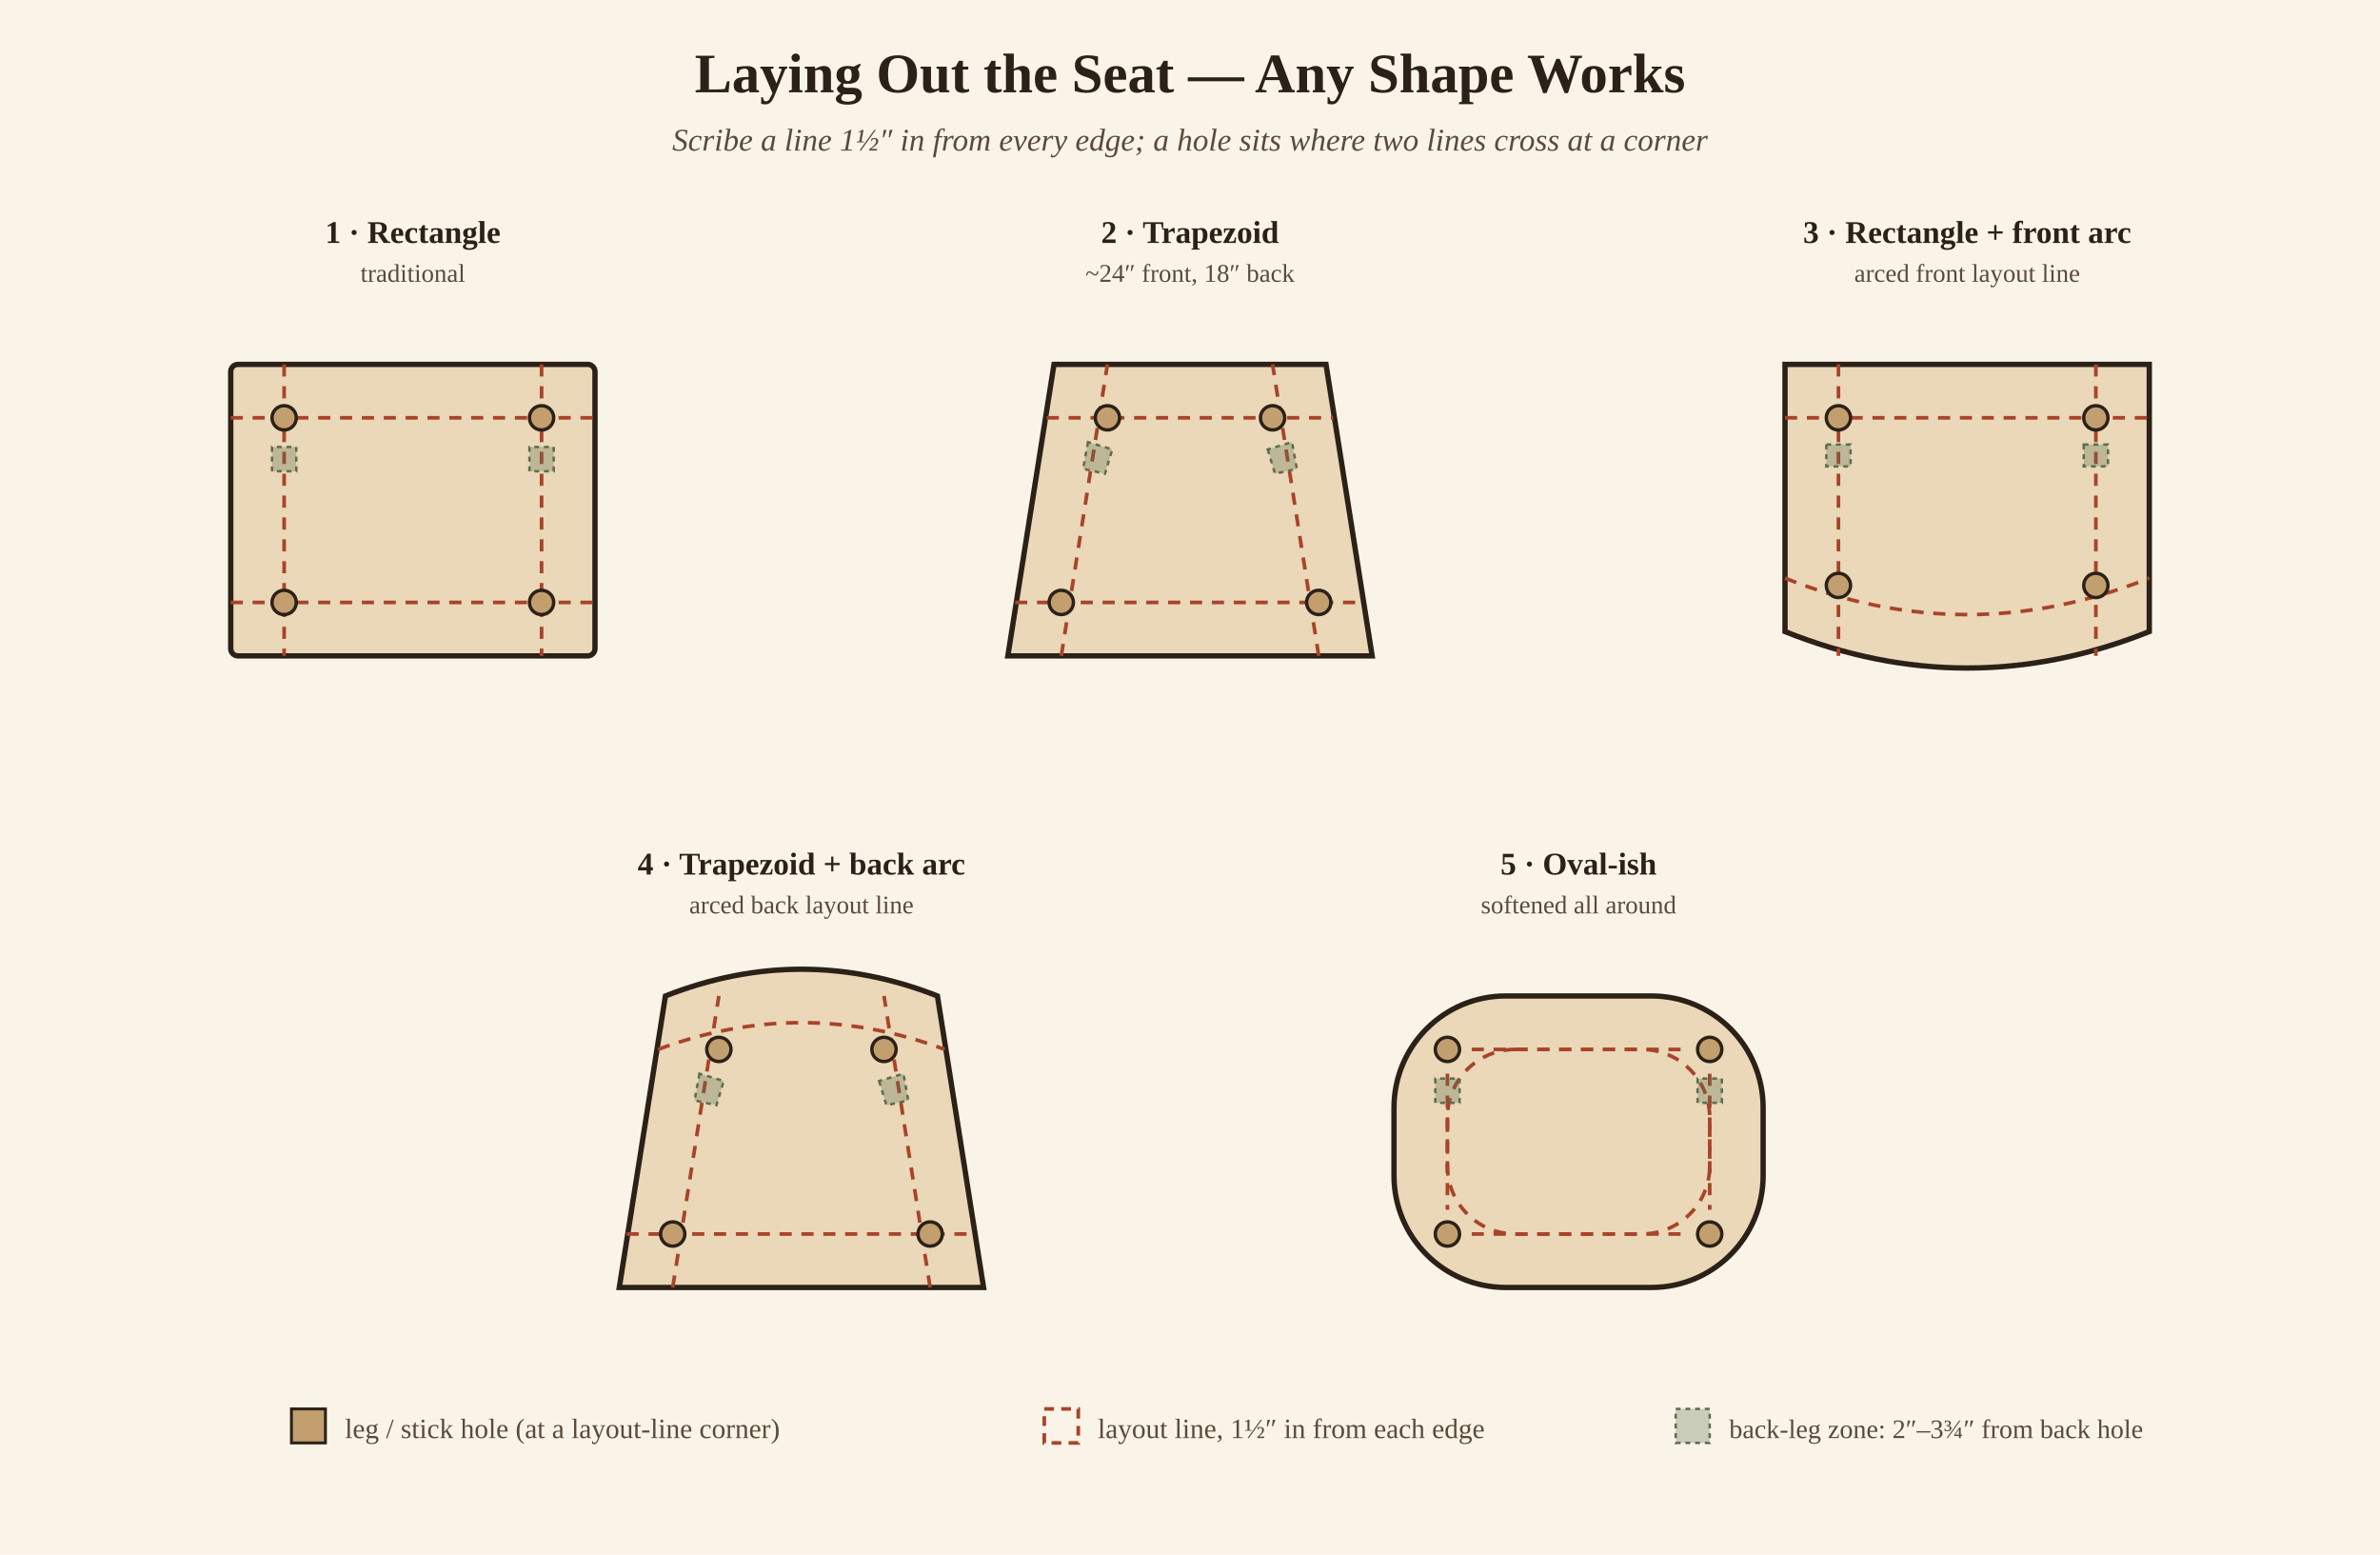
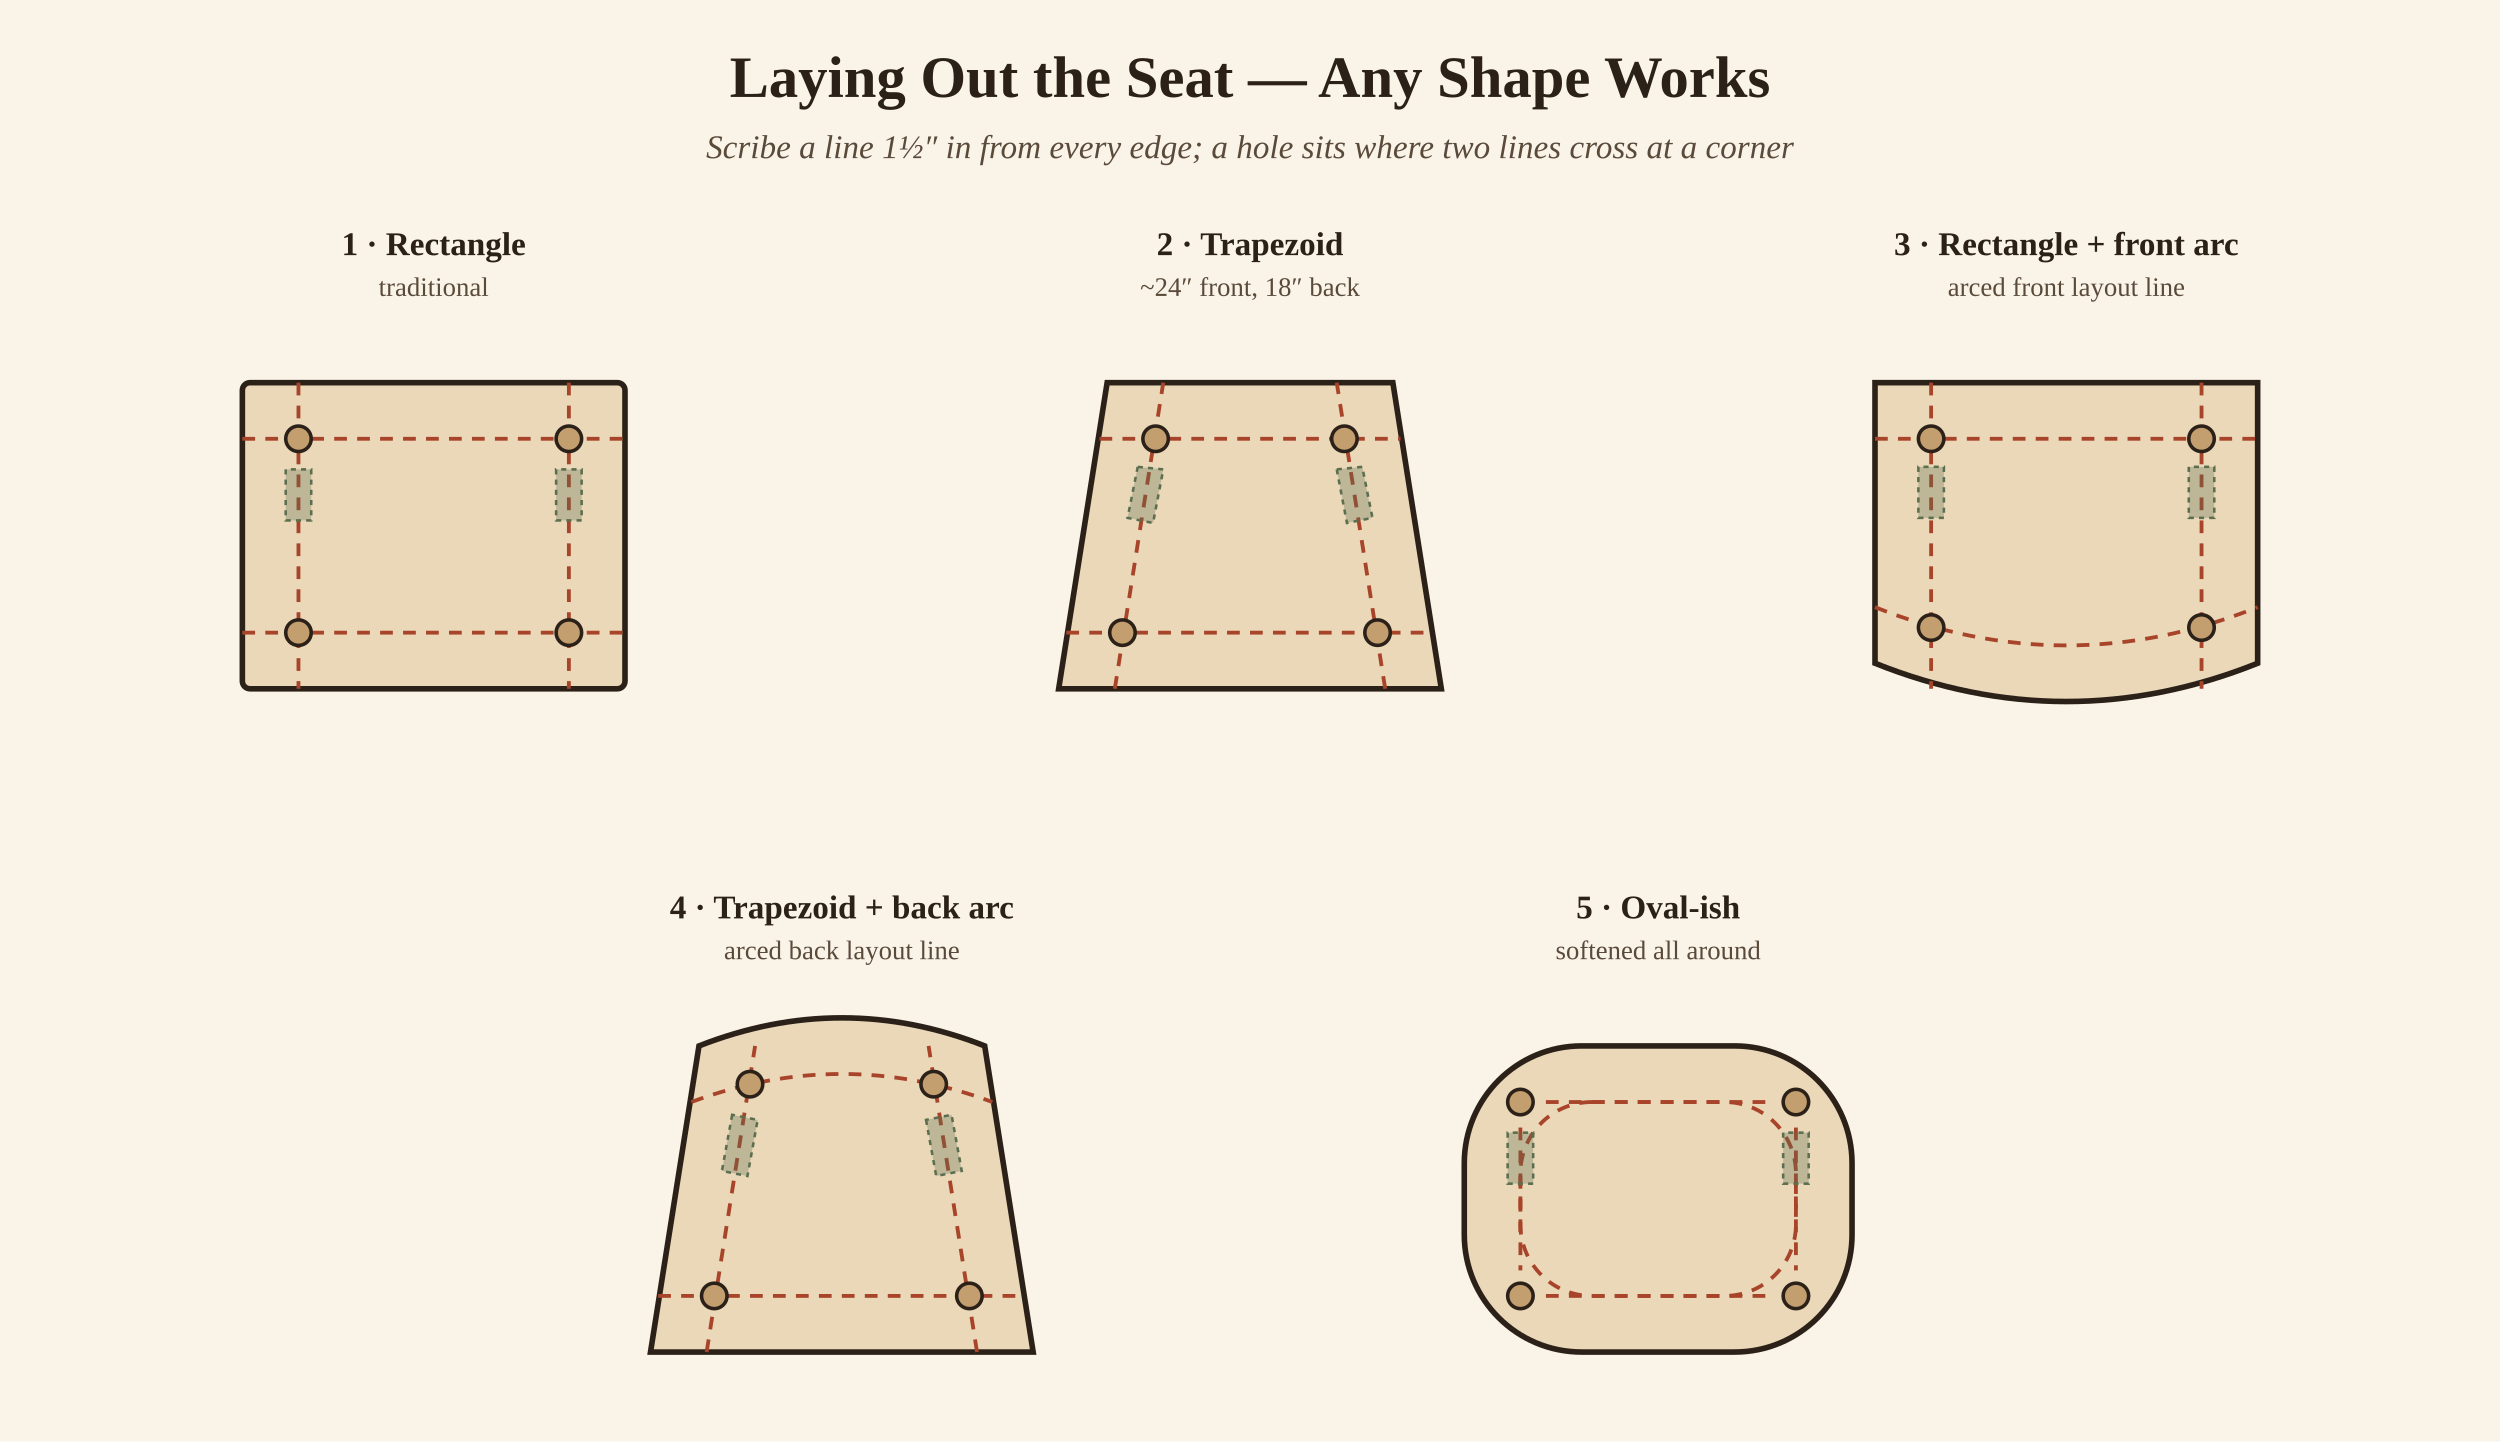
- <svg xmlns="http://www.w3.org/2000/svg" viewBox="0 0 980 640" font-family="Georgia, 'Times New Roman', serif">
-   <rect x="0" y="0" width="980" height="640" fill="#faf4e8" />
+ <svg xmlns="http://www.w3.org/2000/svg" viewBox="0 0 980 565" font-family="Georgia, 'Times New Roman', serif">
+   <rect x="0" y="0" width="980" height="565" fill="#faf4e8" />
  <text x="490.0" y="38" text-anchor="middle" font-size="23" fill="#2b2118" font-weight="bold">Laying Out the Seat — Any Shape Works</text>
  <text x="490.0" y="62" text-anchor="middle" font-size="13" fill="#5a4a3a" font-style="italic">Scribe a line 1½″ in from every edge; a hole sits where two lines cross at a corner</text>
  <text x="170" y="100" text-anchor="middle" font-size="13" fill="#2b2118" font-weight="bold">1 · Rectangle</text>
  <text x="170" y="116" text-anchor="middle" font-size="10.5" fill="#5a4a3a">traditional</text>
  <rect x="95.0" y="150.0" width="150" height="120" rx="3" fill="#ead8b8" stroke="#2b2118" stroke-width="2.2" />
  <line x1="117" y1="150" x2="117" y2="270" stroke="#a8442a" stroke-width="1.5" stroke-dasharray="5,4" />
  <line x1="223" y1="150" x2="223" y2="270" stroke="#a8442a" stroke-width="1.5" stroke-dasharray="5,4" />
  <line x1="95" y1="172" x2="245" y2="172" stroke="#a8442a" stroke-width="1.5" stroke-dasharray="5,4" />
  <line x1="95" y1="248" x2="245" y2="248" stroke="#a8442a" stroke-width="1.5" stroke-dasharray="5,4" />
  <circle cx="117" cy="248" r="5" fill="#c39f6f" stroke="#2b2118" stroke-width="1.4" />
  <circle cx="223" cy="248" r="5" fill="#c39f6f" stroke="#2b2118" stroke-width="1.4" />
  <circle cx="117" cy="172" r="5" fill="#c39f6f" stroke="#2b2118" stroke-width="1.4" />
-   <polygon points="112,184 112,194 122,194 122,184" fill="#5b6e4f" fill-opacity="0.32" stroke="#5b6e4f" stroke-width="1" stroke-dasharray="2,2" />
+   <polygon points="112,184 112,204 122,204 122,184" fill="#5b6e4f" fill-opacity="0.32" stroke="#5b6e4f" stroke-width="1" stroke-dasharray="2,2" />
  <circle cx="223" cy="172" r="5" fill="#c39f6f" stroke="#2b2118" stroke-width="1.4" />
-   <polygon points="218,184 218,194 228,194 228,184" fill="#5b6e4f" fill-opacity="0.32" stroke="#5b6e4f" stroke-width="1" stroke-dasharray="2,2" />
+   <polygon points="218,184 218,204 228,204 228,184" fill="#5b6e4f" fill-opacity="0.32" stroke="#5b6e4f" stroke-width="1" stroke-dasharray="2,2" />
  <text x="490" y="100" text-anchor="middle" font-size="13" fill="#2b2118" font-weight="bold">2 · Trapezoid</text>
  <text x="490" y="116" text-anchor="middle" font-size="10.5" fill="#5a4a3a">~24″ front, 18″ back</text>
  <polygon points="415.0,270.0 565.0,270.0 546.0,150.0 434.0,150.0" fill="#ead8b8" stroke="#2b2118" stroke-width="2.2" />
  <line x1="437" y1="270" x2="456" y2="150" stroke="#a8442a" stroke-width="1.5" stroke-dasharray="5,4" />
  <line x1="543" y1="270" x2="524" y2="150" stroke="#a8442a" stroke-width="1.5" stroke-dasharray="5,4" />
  <line x1="418" y1="248" x2="562" y2="248" stroke="#a8442a" stroke-width="1.5" stroke-dasharray="5,4" />
  <line x1="431" y1="172" x2="549" y2="172" stroke="#a8442a" stroke-width="1.5" stroke-dasharray="5,4" />
-   <circle cx="437" cy="248" r="5" fill="#c39f6f" stroke="#2b2118" stroke-width="1.4" />
-   <circle cx="543" cy="248" r="5" fill="#c39f6f" stroke="#2b2118" stroke-width="1.4" />
-   <circle cx="456" cy="172" r="5" fill="#c39f6f" stroke="#2b2118" stroke-width="1.4" />
-   <polygon points="448,182 446,193 455,195 458,185" fill="#5b6e4f" fill-opacity="0.32" stroke="#5b6e4f" stroke-width="1" stroke-dasharray="2,2" />
-   <circle cx="524" cy="172" r="5" fill="#c39f6f" stroke="#2b2118" stroke-width="1.4" />
-   <polygon points="522,185 525,195 534,193 532,182" fill="#5b6e4f" fill-opacity="0.32" stroke="#5b6e4f" stroke-width="1" stroke-dasharray="2,2" />
+   <circle cx="440" cy="248" r="5" fill="#c39f6f" stroke="#2b2118" stroke-width="1.4" />
+   <circle cx="540" cy="248" r="5" fill="#c39f6f" stroke="#2b2118" stroke-width="1.4" />
+   <circle cx="453" cy="172" r="5" fill="#c39f6f" stroke="#2b2118" stroke-width="1.4" />
+   <polygon points="446,183 442,203 452,205 456,184" fill="#5b6e4f" fill-opacity="0.32" stroke="#5b6e4f" stroke-width="1" stroke-dasharray="2,2" />
+   <circle cx="527" cy="172" r="5" fill="#c39f6f" stroke="#2b2118" stroke-width="1.4" />
+   <polygon points="524,184 528,205 538,203 534,183" fill="#5b6e4f" fill-opacity="0.32" stroke="#5b6e4f" stroke-width="1" stroke-dasharray="2,2" />
  <text x="810" y="100" text-anchor="middle" font-size="13" fill="#2b2118" font-weight="bold">3 · Rectangle + front arc</text>
  <text x="810" y="116" text-anchor="middle" font-size="10.5" fill="#5a4a3a">arced front layout line</text>
  <path d="M735.0 150.0 L 885.0 150.0 L 885.0 260.0 Q 810 290.0 735.0 260.0 Z" fill="#ead8b8" stroke="#2b2118" stroke-width="2.2" />
  <line x1="757" y1="150" x2="757" y2="270" stroke="#a8442a" stroke-width="1.5" stroke-dasharray="5,4" />
  <line x1="863" y1="150" x2="863" y2="270" stroke="#a8442a" stroke-width="1.5" stroke-dasharray="5,4" />
  <line x1="735" y1="172" x2="885" y2="172" stroke="#a8442a" stroke-width="1.5" stroke-dasharray="5,4" />
  <path d="M735 238 Q 810 268 885 238" fill="none" stroke="#a8442a" stroke-width="1.5" stroke-dasharray="5,4" />
-   <circle cx="757" cy="241" r="5" fill="#c39f6f" stroke="#2b2118" stroke-width="1.4" />
-   <circle cx="863" cy="241" r="5" fill="#c39f6f" stroke="#2b2118" stroke-width="1.4" />
+   <circle cx="757" cy="246" r="5" fill="#c39f6f" stroke="#2b2118" stroke-width="1.4" />
+   <circle cx="863" cy="246" r="5" fill="#c39f6f" stroke="#2b2118" stroke-width="1.4" />
  <circle cx="757" cy="172" r="5" fill="#c39f6f" stroke="#2b2118" stroke-width="1.4" />
-   <polygon points="752,183 752,192 762,192 762,183" fill="#5b6e4f" fill-opacity="0.32" stroke="#5b6e4f" stroke-width="1" stroke-dasharray="2,2" />
+   <polygon points="752,183 752,203 762,203 762,183" fill="#5b6e4f" fill-opacity="0.32" stroke="#5b6e4f" stroke-width="1" stroke-dasharray="2,2" />
  <circle cx="863" cy="172" r="5" fill="#c39f6f" stroke="#2b2118" stroke-width="1.4" />
-   <polygon points="858,183 858,192 868,192 868,183" fill="#5b6e4f" fill-opacity="0.32" stroke="#5b6e4f" stroke-width="1" stroke-dasharray="2,2" />
+   <polygon points="858,183 858,203 868,203 868,183" fill="#5b6e4f" fill-opacity="0.32" stroke="#5b6e4f" stroke-width="1" stroke-dasharray="2,2" />
  <text x="330" y="360" text-anchor="middle" font-size="13" fill="#2b2118" font-weight="bold">4 · Trapezoid + back arc</text>
  <text x="330" y="376" text-anchor="middle" font-size="10.5" fill="#5a4a3a">arced back layout line</text>
  <path d="M255.0 530.0 L 405.0 530.0 L 386.0 410.0 Q 330 388.0 274.0 410.0 Z" fill="#ead8b8" stroke="#2b2118" stroke-width="2.2" />
  <line x1="277" y1="530" x2="296" y2="410" stroke="#a8442a" stroke-width="1.5" stroke-dasharray="5,4" />
  <line x1="383" y1="530" x2="364" y2="410" stroke="#a8442a" stroke-width="1.5" stroke-dasharray="5,4" />
  <line x1="258" y1="508" x2="402" y2="508" stroke="#a8442a" stroke-width="1.5" stroke-dasharray="5,4" />
  <path d="M271 432 Q 330 410 389 432" fill="none" stroke="#a8442a" stroke-width="1.5" stroke-dasharray="5,4" />
-   <circle cx="277" cy="508" r="5" fill="#c39f6f" stroke="#2b2118" stroke-width="1.4" />
-   <circle cx="383" cy="508" r="5" fill="#c39f6f" stroke="#2b2118" stroke-width="1.4" />
-   <circle cx="296" cy="432" r="5" fill="#c39f6f" stroke="#2b2118" stroke-width="1.4" />
-   <polygon points="288,442 286,453 295,455 298,445" fill="#5b6e4f" fill-opacity="0.32" stroke="#5b6e4f" stroke-width="1" stroke-dasharray="2,2" />
-   <circle cx="364" cy="432" r="5" fill="#c39f6f" stroke="#2b2118" stroke-width="1.4" />
-   <polygon points="362,445 365,455 374,453 372,442" fill="#5b6e4f" fill-opacity="0.32" stroke="#5b6e4f" stroke-width="1" stroke-dasharray="2,2" />
+   <circle cx="280" cy="508" r="5" fill="#c39f6f" stroke="#2b2118" stroke-width="1.4" />
+   <circle cx="380" cy="508" r="5" fill="#c39f6f" stroke="#2b2118" stroke-width="1.4" />
+   <circle cx="294" cy="425" r="5" fill="#c39f6f" stroke="#2b2118" stroke-width="1.4" />
+   <polygon points="287,437 283,459 293,461 297,439" fill="#5b6e4f" fill-opacity="0.32" stroke="#5b6e4f" stroke-width="1" stroke-dasharray="2,2" />
+   <circle cx="366" cy="425" r="5" fill="#c39f6f" stroke="#2b2118" stroke-width="1.4" />
+   <polygon points="363,439 367,461 377,459 373,437" fill="#5b6e4f" fill-opacity="0.32" stroke="#5b6e4f" stroke-width="1" stroke-dasharray="2,2" />
  <text x="650" y="360" text-anchor="middle" font-size="13" fill="#2b2118" font-weight="bold">5 · Oval-ish</text>
  <text x="650" y="376" text-anchor="middle" font-size="10.5" fill="#5a4a3a">softened all around</text>
  <rect x="574.0" y="410.0" width="152" height="120" rx="46" fill="#ead8b8" stroke="#2b2118" stroke-width="2.2" />
  <rect x="596" y="432" width="108" height="76" rx="28" fill="none" stroke="#a8442a" stroke-width="1.5" stroke-dasharray="5,4" />
  <line x1="596" y1="442" x2="596" y2="498" stroke="#a8442a" stroke-width="1.5" stroke-dasharray="5,4" />
  <line x1="704" y1="442" x2="704" y2="498" stroke="#a8442a" stroke-width="1.5" stroke-dasharray="5,4" />
  <line x1="606" y1="432" x2="694" y2="432" stroke="#a8442a" stroke-width="1.5" stroke-dasharray="5,4" />
  <line x1="606" y1="508" x2="694" y2="508" stroke="#a8442a" stroke-width="1.5" stroke-dasharray="5,4" />
  <circle cx="596" cy="508" r="5" fill="#c39f6f" stroke="#2b2118" stroke-width="1.4" />
  <circle cx="704" cy="508" r="5" fill="#c39f6f" stroke="#2b2118" stroke-width="1.4" />
  <circle cx="596" cy="432" r="5" fill="#c39f6f" stroke="#2b2118" stroke-width="1.4" />
-   <polygon points="591,444 591,454 601,454 601,444" fill="#5b6e4f" fill-opacity="0.32" stroke="#5b6e4f" stroke-width="1" stroke-dasharray="2,2" />
+   <polygon points="591,444 591,464 601,464 601,444" fill="#5b6e4f" fill-opacity="0.32" stroke="#5b6e4f" stroke-width="1" stroke-dasharray="2,2" />
  <circle cx="704" cy="432" r="5" fill="#c39f6f" stroke="#2b2118" stroke-width="1.4" />
-   <polygon points="699,444 699,454 709,454 709,444" fill="#5b6e4f" fill-opacity="0.32" stroke="#5b6e4f" stroke-width="1" stroke-dasharray="2,2" />
-   <rect x="120" y="580" width="14" height="14" fill="#c39f6f" stroke="#2b2118" stroke-width="1.2" />
-   <text x="142" y="592" font-size="11.5" fill="#5a4a3a">leg / stick hole (at a layout-line corner)</text>
-   <rect x="430" y="580" width="14" height="14" fill="none" stroke="#a8442a" stroke-width="1.5" stroke-dasharray="4,3" />
-   <text x="452" y="592" font-size="11.5" fill="#5a4a3a">layout line, 1½″ in from each edge</text>
-   <rect x="690" y="580" width="14" height="14" fill="#5b6e4f" fill-opacity="0.30" stroke="#5b6e4f" stroke-width="1" stroke-dasharray="2,2" />
-   <text x="712" y="592" font-size="11" fill="#5a4a3a">back-leg zone: 2″–3¾″ from back hole</text>
+   <polygon points="699,444 699,464 709,464 709,444" fill="#5b6e4f" fill-opacity="0.32" stroke="#5b6e4f" stroke-width="1" stroke-dasharray="2,2" />
</svg>
